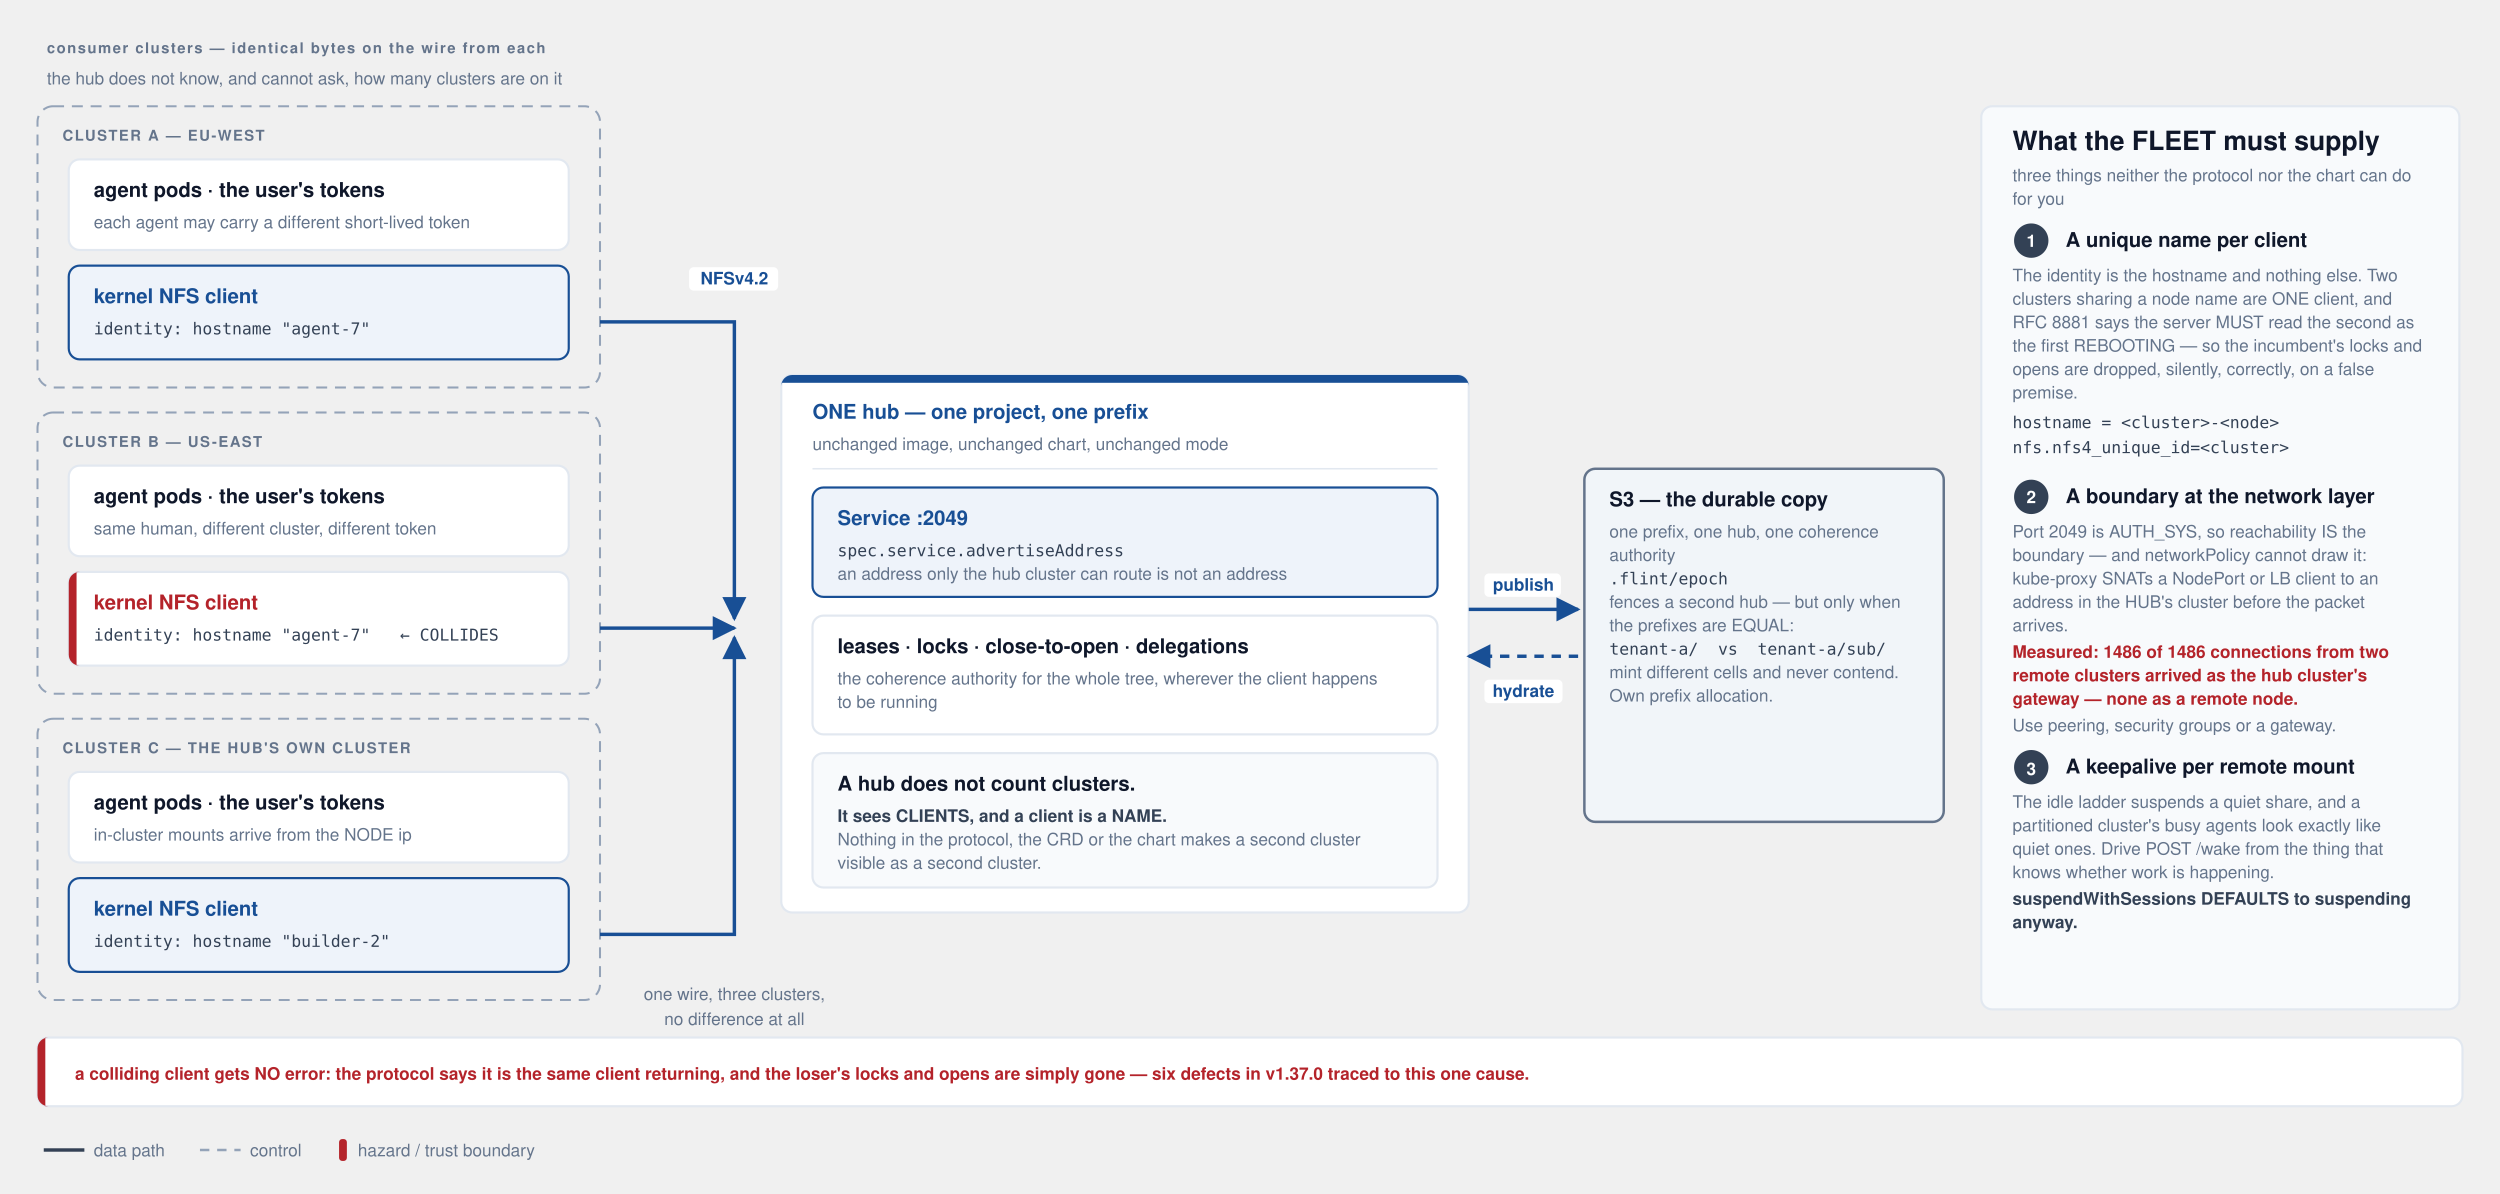
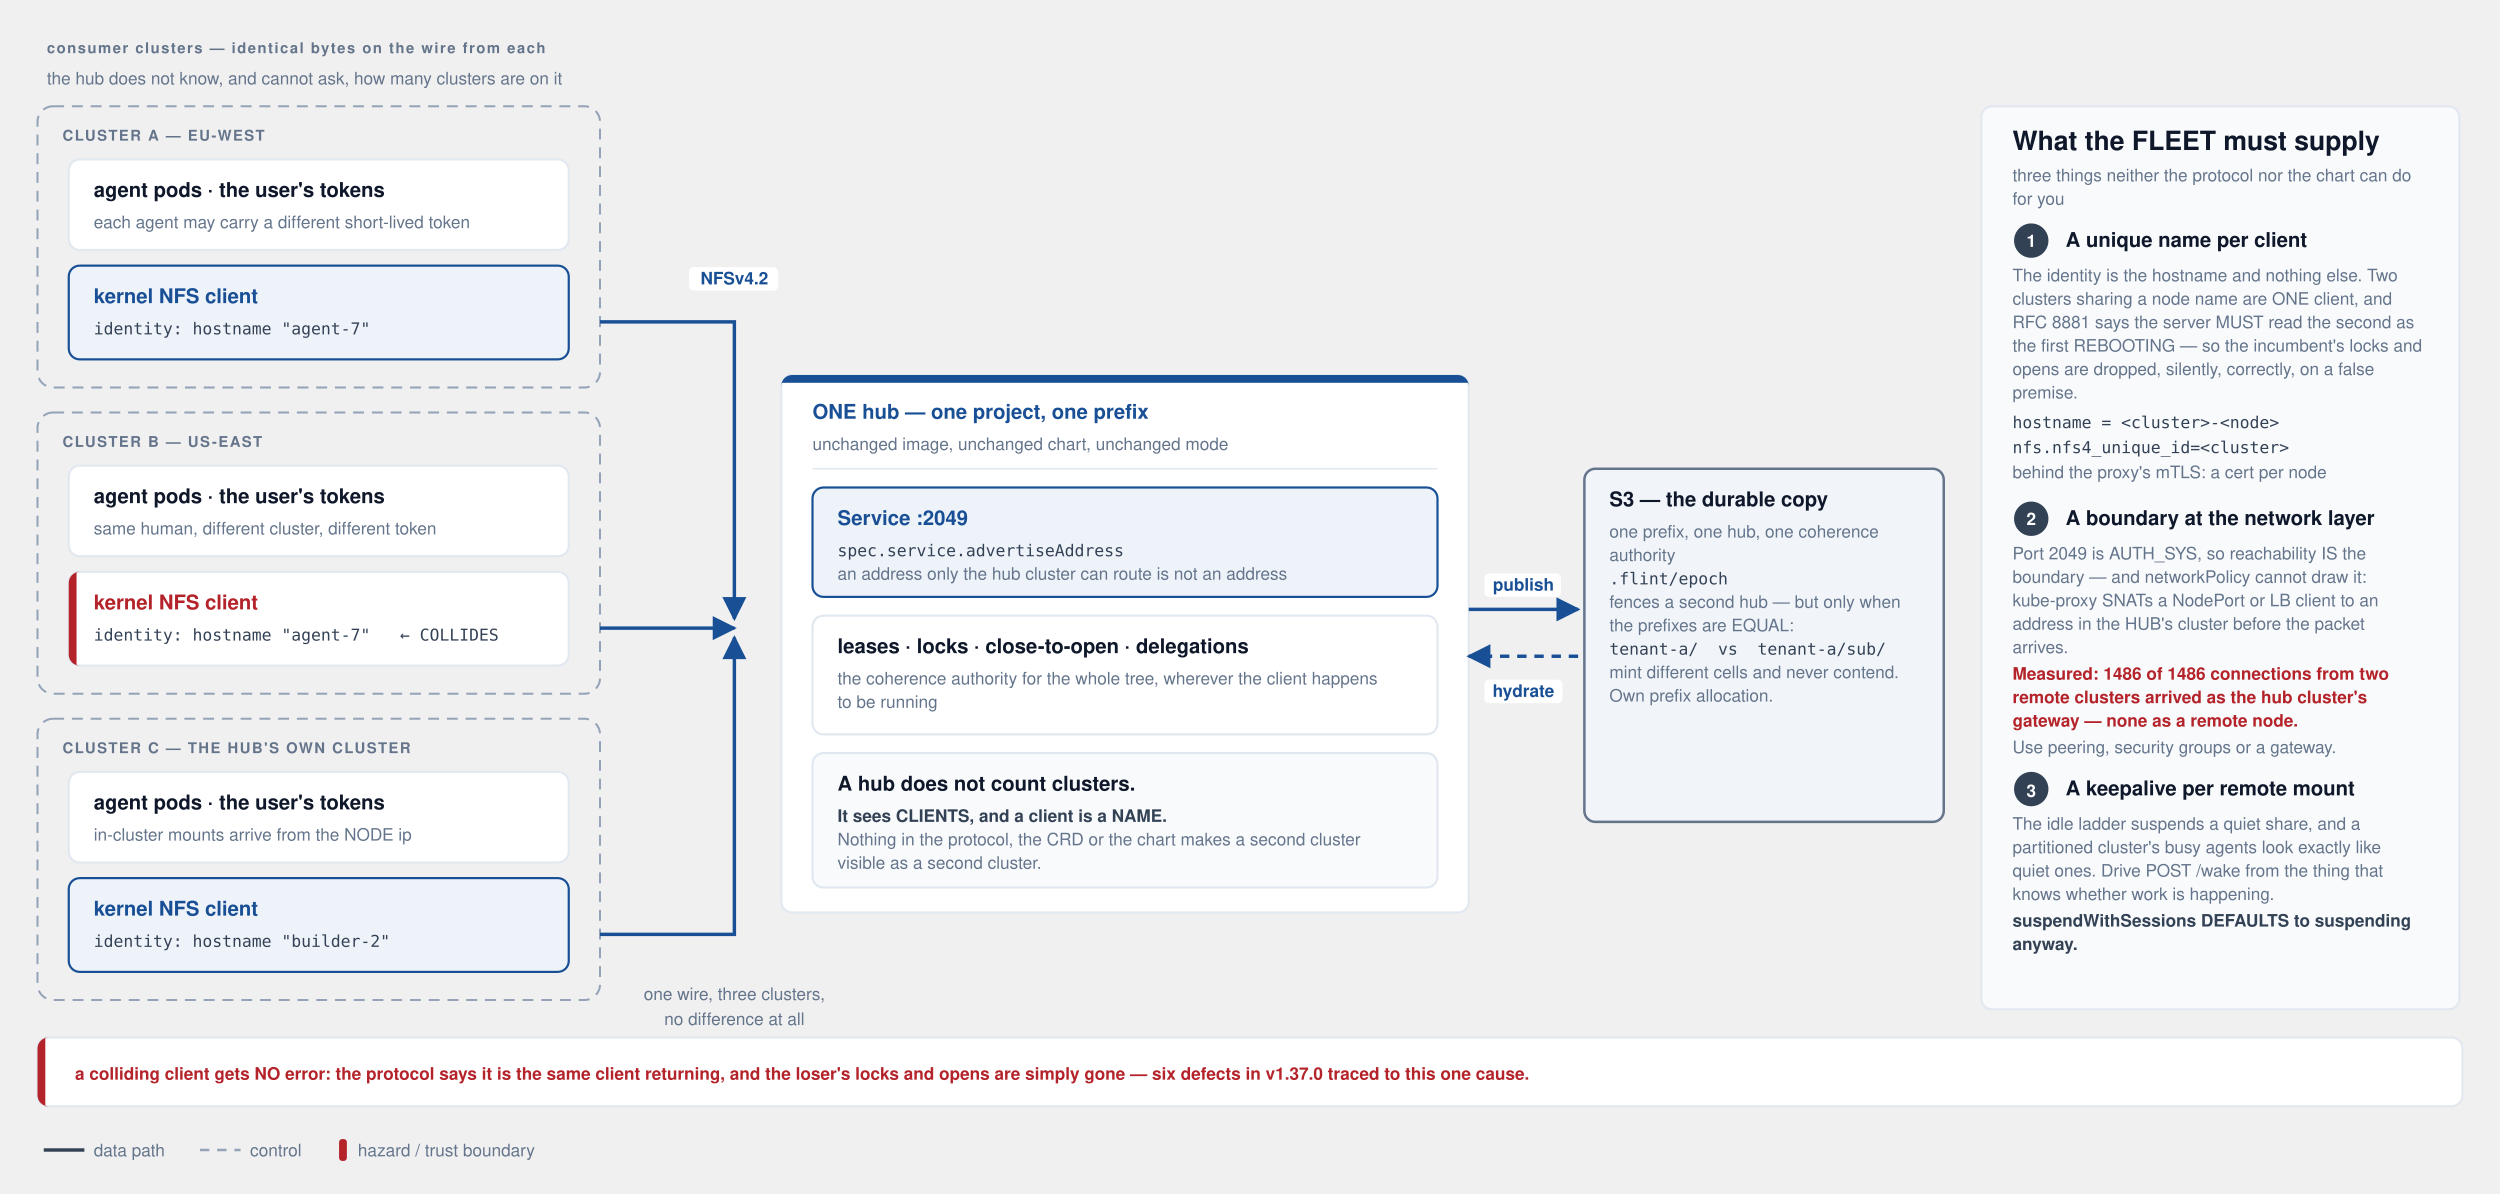
<svg xmlns="http://www.w3.org/2000/svg" viewBox="0 0 1600 764" role="img" aria-label="One flint-lite hub serving agents in three clusters at once. The wire is identical from each and the hub sees only client names, not clusters. Three things the fleet must supply that the protocol and the chart cannot: a unique client name per node, a reachability boundary drawn outside networkPolicy, and a keepalive so a partitioned cluster is not mistaken for an idle one.">
  <style>
  text{font-family:"Helvetica Neue",Helvetica,Arial,sans-serif;fill:#0f172a}
  .t1{font-size:17.0px;font-weight:600}
  .t2{font-size:13.0px;font-weight:600}
  .t3{font-size:12.0px}
  .t3b{font-size:12.0px;font-weight:600;fill:#334155}
  .t4{font-size:11.0px;fill:#64748b}
  .t4b{font-size:11.0px;font-weight:600;fill:#334155}
  .mono{font-family:Menlo,"SF Mono",Consolas,monospace;font-size:10.5px;fill:#334155}
  .mute{fill:#64748b}
  .cap{font-size:9.5px;font-weight:600;letter-spacing:.1em;fill:#64748b}
  .num{font-size:11.0px;font-weight:600;fill:#ffffff}
  .on{font-size:13.0px;font-weight:600;fill:#ffffff}
  .onsub{font-size:11.0px;fill:#ffffff;opacity:.85}
  .c-red{fill:#b4232a}
  .c-lite{fill:#184f95} .c-lean{fill:#0f7a55} .c-pass{fill:#7d530c} .c-forge{fill:#8c2449}
  .f-lite{fill:#184f95} .f-lean{fill:#1baf7a} .f-pass{fill:#a06b12} .f-forge{fill:#b03060}
  .f-red{fill:#b4232a} .f-ink{fill:#334155}
  .b-lite{fill:#eef3fa;stroke:#184f95;stroke-width:1.4} .b-lean{fill:#ecf8f2;stroke:#1baf7a;stroke-width:1.4} .b-pass{fill:#faf3e6;stroke:#a06b12;stroke-width:1.4} .b-forge{fill:#faedf2;stroke:#b03060;stroke-width:1.4}
  .hd-lite{fill:#184f95} .hd-lean{fill:#0f7a55} .hd-pass{fill:#7d530c} .hd-forge{fill:#8c2449}
  .hd-lbl{fill:#334155}
  .l-lite{stroke:#184f95;stroke-width:2.2;fill:none} .l-lean{stroke:#1baf7a;stroke-width:2.2;fill:none} .l-pass{stroke:#a06b12;stroke-width:2.2;fill:none} .l-forge{stroke:#b03060;stroke-width:2.2;fill:none}
  .l-ctl{stroke:#94a3b8;stroke-width:1.6;fill:none}
  .l-ink{stroke:#334155;stroke-width:2.2;fill:none}
  .l-red{stroke:#b4232a;stroke-width:2.2;fill:none}
  .bx{fill:#ffffff;stroke:#e2e8f0;stroke-width:1.4}
  .panel{fill:#f8fafc;stroke:#e2e8f0;stroke-width:1.4}
  .s3{fill:#f1f5f9;stroke:#64748b;stroke-width:1.6}
  .grp{fill:none;stroke:#94a3b8;stroke-width:1.3;stroke-dasharray:7 5}
  .hair{stroke:#e2e8f0;stroke-width:1}
  .lbl{fill:#f8fafc} .rowb{fill:#fbfcfd}
  .frame{fill:none;stroke:#e2e8f0;stroke-width:1.2}
  .halo{fill:#ffffff}
  .chip{fill:#f8fafc;stroke:#e2e8f0;stroke-width:1}
  .chip-red{fill:#b4232a}
  .chip-lite{fill:#184f95} .chip-lean{fill:#0f7a55} .chip-pass{fill:#7d530c} .chip-forge{fill:#8c2449}
  .chip .cap{fill:#334155}
  /* On a filled shape. Last on purpose: a class beats a presentation
     attribute, so this must win over .t4/.cap/.mono. */
  .on,.num,.onsub{fill:#ffffff}
  .cap.on{fill:#ffffff}
</style>
  <defs>
    <marker id="a-lite" viewBox="0 0 10 10" refX="9" refY="5" markerWidth="7" markerHeight="7" orient="auto-start-reverse">
      <path d="M0,0 L10,5 L0,10 z" fill="#184f95" />
    </marker>
    <marker id="a-lean" viewBox="0 0 10 10" refX="9" refY="5" markerWidth="7" markerHeight="7" orient="auto-start-reverse">
      <path d="M0,0 L10,5 L0,10 z" fill="#1baf7a" />
    </marker>
    <marker id="a-pass" viewBox="0 0 10 10" refX="9" refY="5" markerWidth="7" markerHeight="7" orient="auto-start-reverse">
      <path d="M0,0 L10,5 L0,10 z" fill="#a06b12" />
    </marker>
    <marker id="a-forge" viewBox="0 0 10 10" refX="9" refY="5" markerWidth="7" markerHeight="7" orient="auto-start-reverse">
      <path d="M0,0 L10,5 L0,10 z" fill="#b03060" />
    </marker>
    <marker id="a-ctl" viewBox="0 0 10 10" refX="9" refY="5" markerWidth="7" markerHeight="7" orient="auto-start-reverse">
      <path d="M0,0 L10,5 L0,10 z" fill="#94a3b8" />
    </marker>
    <marker id="a-ink" viewBox="0 0 10 10" refX="9" refY="5" markerWidth="7" markerHeight="7" orient="auto-start-reverse">
      <path d="M0,0 L10,5 L0,10 z" fill="#334155" />
    </marker>
    <marker id="a-red" viewBox="0 0 10 10" refX="9" refY="5" markerWidth="7" markerHeight="7" orient="auto-start-reverse">
      <path d="M0,0 L10,5 L0,10 z" fill="#b4232a" />
    </marker>
  </defs>
  <text class="cap" x="30" y="34">consumer clusters — identical bytes on the wire from each</text>
  <text class="t4" x="30" y="54">the hub does not know, and cannot ask, how many clusters are on it</text>
  <rect x="24" y="68" width="360" height="180" rx="10" class="grp" />
  <text class="cap" x="40" y="90">CLUSTER A — EU-WEST</text>
  <rect x="44" y="102" width="320" height="58" rx="7" class="bx" />
  <text class="t2" x="60" y="126">agent pods · the user's tokens</text>
  <text class="t4" x="60" y="146">each agent may carry a different short-lived token</text>
  <rect x="44" y="170" width="320" height="60" rx="7" class="b-lite" />
  <text class="t2 c-lite" x="60" y="194">kernel NFS client</text>
  <text class="mono" x="60" y="214" xml:space="preserve">identity: hostname "agent-7"</text>
  <rect x="24" y="264" width="360" height="180" rx="10" class="grp" />
  <text class="cap" x="40" y="286">CLUSTER B — US-EAST</text>
  <rect x="44" y="298" width="320" height="58" rx="7" class="bx" />
  <text class="t2" x="60" y="322">agent pods · the user's tokens</text>
  <text class="t4" x="60" y="342">same human, different cluster, different token</text>
  <rect x="44" y="366" width="320" height="60" rx="7" class="bx" />
  <path class="f-red" d="M44,373 A7,7 0 0 1 51,366 H49 V426 H51 A7,7 0 0 1 44,419 Z" />
  <text class="t2 c-red" x="60" y="390">kernel NFS client</text>
  <text class="mono" x="60" y="410" xml:space="preserve">identity: hostname "agent-7"   ← COLLIDES</text>
  <rect x="24" y="460" width="360" height="180" rx="10" class="grp" />
  <text class="cap" x="40" y="482">CLUSTER C — THE HUB'S OWN CLUSTER</text>
  <rect x="44" y="494" width="320" height="58" rx="7" class="bx" />
  <text class="t2" x="60" y="518">agent pods · the user's tokens</text>
  <text class="t4" x="60" y="538">in-cluster mounts arrive from the NODE ip</text>
  <rect x="44" y="562" width="320" height="60" rx="7" class="b-lite" />
  <text class="t2 c-lite" x="60" y="586">kernel NFS client</text>
  <text class="mono" x="60" y="606" xml:space="preserve">identity: hostname "builder-2"</text>
  <path class="l-lite" d="M384 206 L470 206 L470 396" marker-end="url(#a-lite)" />
  <path class="l-lite" d="M384 402 L470 402" marker-end="url(#a-lite)" />
  <path class="l-lite" d="M384 598 L470 598 L470 408" marker-end="url(#a-lite)" />
  <rect x="441" y="171" width="57" height="15" rx="3" class="halo" />
  <text class="t4b c-lite" x="470" y="182" style="text-anchor:middle">NFSv4.2</text>
  <text class="t4" x="470" y="640" style="text-anchor:middle">one wire, three clusters,</text>
  <text class="t4" x="470" y="656" style="text-anchor:middle">no difference at all</text>
  <rect x="500" y="240" width="440" height="344" rx="7" class="bx" />
  <path class="f-lite" d="M507,240 H933 A7,7 0 0 1 940,247 V245 H500 V247 A7,7 0 0 1 507,240 Z" />
  <text class="t2 c-lite" x="520" y="268">ONE hub — one project, one prefix</text>
  <text class="t4" x="520" y="288">unchanged image, unchanged chart, unchanged mode</text>
  <line class="hair" x1="520" y1="300" x2="920" y2="300" />
  <rect x="520" y="312" width="400" height="70" rx="7" class="b-lite" />
  <text class="t2 c-lite" x="536" y="336">Service :2049</text>
  <text class="mono" x="536" y="356" xml:space="preserve">spec.service.advertiseAddress</text>
  <text class="t4" x="536" y="371">an address only the hub cluster can route is not an address</text>
  <rect x="520" y="394" width="400" height="76" rx="7" class="bx" />
  <text class="t2" x="536" y="418">leases · locks · close-to-open · delegations</text>
  <text class="t4" x="536" y="438">the coherence authority for the whole tree, wherever the client happens</text>
  <text class="t4" x="536" y="453">to be running</text>
  <rect x="520" y="482" width="400" height="86" rx="7" class="panel" />
  <text class="t2" x="536" y="506">A hub does not count clusters.</text>
  <text class="t4b" x="536" y="526">It sees CLIENTS, and a client is a NAME.</text>
  <text class="t4" x="536" y="541">Nothing in the protocol, the CRD or the chart makes a second cluster</text>
  <text class="t4" x="536" y="556">visible as a second cluster.</text>
  <line class="l-lite" x1="940" y1="390" x2="1010" y2="390" marker-end="url(#a-lite)" />
  <line class="l-lite" x1="1010" y1="420" x2="940" y2="420" stroke-dasharray="6 5" marker-end="url(#a-lite)" />
  <rect x="950" y="367" width="49" height="15" rx="3" class="halo" />
  <text class="t4b c-lite" x="975" y="378" style="text-anchor:middle">publish</text>
  <rect x="950" y="435" width="50" height="15" rx="3" class="halo" />
  <text class="t4b c-lite" x="975" y="446" style="text-anchor:middle">hydrate</text>
  <rect x="1014" y="300" width="230" height="226" rx="7" class="s3" />
  <text class="t2" x="1030" y="324">S3 — the durable copy</text>
  <text class="t4" x="1030" y="344">one prefix, one hub, one coherence</text>
  <text class="t4" x="1030" y="359">authority</text>
  <text class="mono" x="1030" y="374" xml:space="preserve">.flint/epoch</text>
  <text class="t4" x="1030" y="389">fences a second hub — but only when</text>
  <text class="t4" x="1030" y="404">the prefixes are EQUAL:</text>
  <text class="mono" x="1030" y="419" xml:space="preserve">tenant-a/  vs  tenant-a/sub/</text>
  <text class="t4" x="1030" y="434">mint different cells and never contend.</text>
  <text class="t4" x="1030" y="449">Own prefix allocation.</text>
  <rect x="1268" y="68" width="306" height="578" rx="7" class="panel" />
  <text class="t1" x="1288" y="96">What the FLEET must supply</text>
  <text class="t4" x="1288" y="116">three things neither the protocol nor the chart can do</text>
  <text class="t4" x="1288" y="131">for you</text>
  <circle cx="1300" cy="154" r="11" class="f-ink" />
  <text class="num" x="1300" y="158" style="text-anchor:middle">1</text>
  <text class="t2" x="1322" y="158">A unique name per client</text>
  <text class="t4" x="1288" y="180">The identity is the hostname and nothing else. Two</text>
  <text class="t4" x="1288" y="195">clusters sharing a node name are ONE client, and</text>
  <text class="t4" x="1288" y="210">RFC 8881 says the server MUST read the second as</text>
  <text class="t4" x="1288" y="225">the first REBOOTING — so the incumbent's locks and</text>
  <text class="t4" x="1288" y="240">opens are dropped, silently, correctly, on a false</text>
  <text class="t4" x="1288" y="255">premise.</text>
  <text class="mono" x="1288" y="274" xml:space="preserve">hostname = &lt;cluster&gt;-&lt;node&gt;</text>
  <text class="mono" x="1288" y="290" xml:space="preserve">nfs.nfs4_unique_id=&lt;cluster&gt;</text>
-   <circle cx="1300" cy="318" r="11" class="f-ink" />
-   <text class="num" x="1300" y="322" style="text-anchor:middle">2</text>
-   <text class="t2" x="1322" y="322">A boundary at the network layer</text>
-   <text class="t4" x="1288" y="344">Port 2049 is AUTH_SYS, so reachability IS the</text>
-   <text class="t4" x="1288" y="359">boundary — and networkPolicy cannot draw it:</text>
-   <text class="t4" x="1288" y="374">kube-proxy SNATs a NodePort or LB client to an</text>
-   <text class="t4" x="1288" y="389">address in the HUB's cluster before the packet</text>
-   <text class="t4" x="1288" y="404">arrives.</text>
-   <text class="t4b c-red" x="1288" y="421">Measured: 1486 of 1486 connections from two</text>
-   <text class="t4b c-red" x="1288" y="436">remote clusters arrived as the hub cluster's</text>
-   <text class="t4b c-red" x="1288" y="451">gateway — none as a remote node.</text>
-   <text class="t4" x="1288" y="468">Use peering, security groups or a gateway.</text>
-   <circle cx="1300" cy="491" r="11" class="f-ink" />
-   <text class="num" x="1300" y="496" style="text-anchor:middle">3</text>
-   <text class="t2" x="1322" y="495">A keepalive per remote mount</text>
-   <text class="t4" x="1288" y="517">The idle ladder suspends a quiet share, and a</text>
-   <text class="t4" x="1288" y="532">partitioned cluster's busy agents look exactly like</text>
-   <text class="t4" x="1288" y="547">quiet ones. Drive POST /wake from the thing that</text>
-   <text class="t4" x="1288" y="562">knows whether work is happening.</text>
-   <text class="t4b" x="1288" y="579">suspendWithSessions DEFAULTS to suspending</text>
-   <text class="t4b" x="1288" y="594">anyway.</text>
+   <text class="t4" x="1288" y="306">behind the proxy's mTLS: a cert per node</text>
+   <circle cx="1300" cy="332" r="11" class="f-ink" />
+   <text class="num" x="1300" y="336" style="text-anchor:middle">2</text>
+   <text class="t2" x="1322" y="336">A boundary at the network layer</text>
+   <text class="t4" x="1288" y="358">Port 2049 is AUTH_SYS, so reachability IS the</text>
+   <text class="t4" x="1288" y="373">boundary — and networkPolicy cannot draw it:</text>
+   <text class="t4" x="1288" y="388">kube-proxy SNATs a NodePort or LB client to an</text>
+   <text class="t4" x="1288" y="403">address in the HUB's cluster before the packet</text>
+   <text class="t4" x="1288" y="418">arrives.</text>
+   <text class="t4b c-red" x="1288" y="435">Measured: 1486 of 1486 connections from two</text>
+   <text class="t4b c-red" x="1288" y="450">remote clusters arrived as the hub cluster's</text>
+   <text class="t4b c-red" x="1288" y="465">gateway — none as a remote node.</text>
+   <text class="t4" x="1288" y="482">Use peering, security groups or a gateway.</text>
+   <circle cx="1300" cy="505" r="11" class="f-ink" />
+   <text class="num" x="1300" y="510" style="text-anchor:middle">3</text>
+   <text class="t2" x="1322" y="509">A keepalive per remote mount</text>
+   <text class="t4" x="1288" y="531">The idle ladder suspends a quiet share, and a</text>
+   <text class="t4" x="1288" y="546">partitioned cluster's busy agents look exactly like</text>
+   <text class="t4" x="1288" y="561">quiet ones. Drive POST /wake from the thing that</text>
+   <text class="t4" x="1288" y="576">knows whether work is happening.</text>
+   <text class="t4b" x="1288" y="593">suspendWithSessions DEFAULTS to suspending</text>
+   <text class="t4b" x="1288" y="608">anyway.</text>
  <rect x="24" y="664" width="1552" height="44" rx="7" class="bx" />
  <path class="f-red" d="M24,671 A7,7 0 0 1 31,664 H29 V708 H31 A7,7 0 0 1 24,701 Z" />
  <text class="t4b c-red" x="48" y="691">a colliding client gets NO error: the protocol says it is the same client returning, and the loser's locks and opens are simply gone — six defects in v1.37.0 traced to this one cause.</text>
  <line class="l-ink" x1="28" y1="736" x2="54" y2="736" />
  <text class="t4" x="60" y="740">data path</text>
  <line class="l-ctl" x1="127.98" y1="736" x2="153.98" y2="736" stroke-dasharray="6 5" />
  <text class="t4" x="160" y="740">control</text>
  <rect x="217" y="729" width="5" height="14" rx="2" class="f-red" />
  <text class="t4" x="229" y="740">hazard / trust boundary</text>
</svg>
